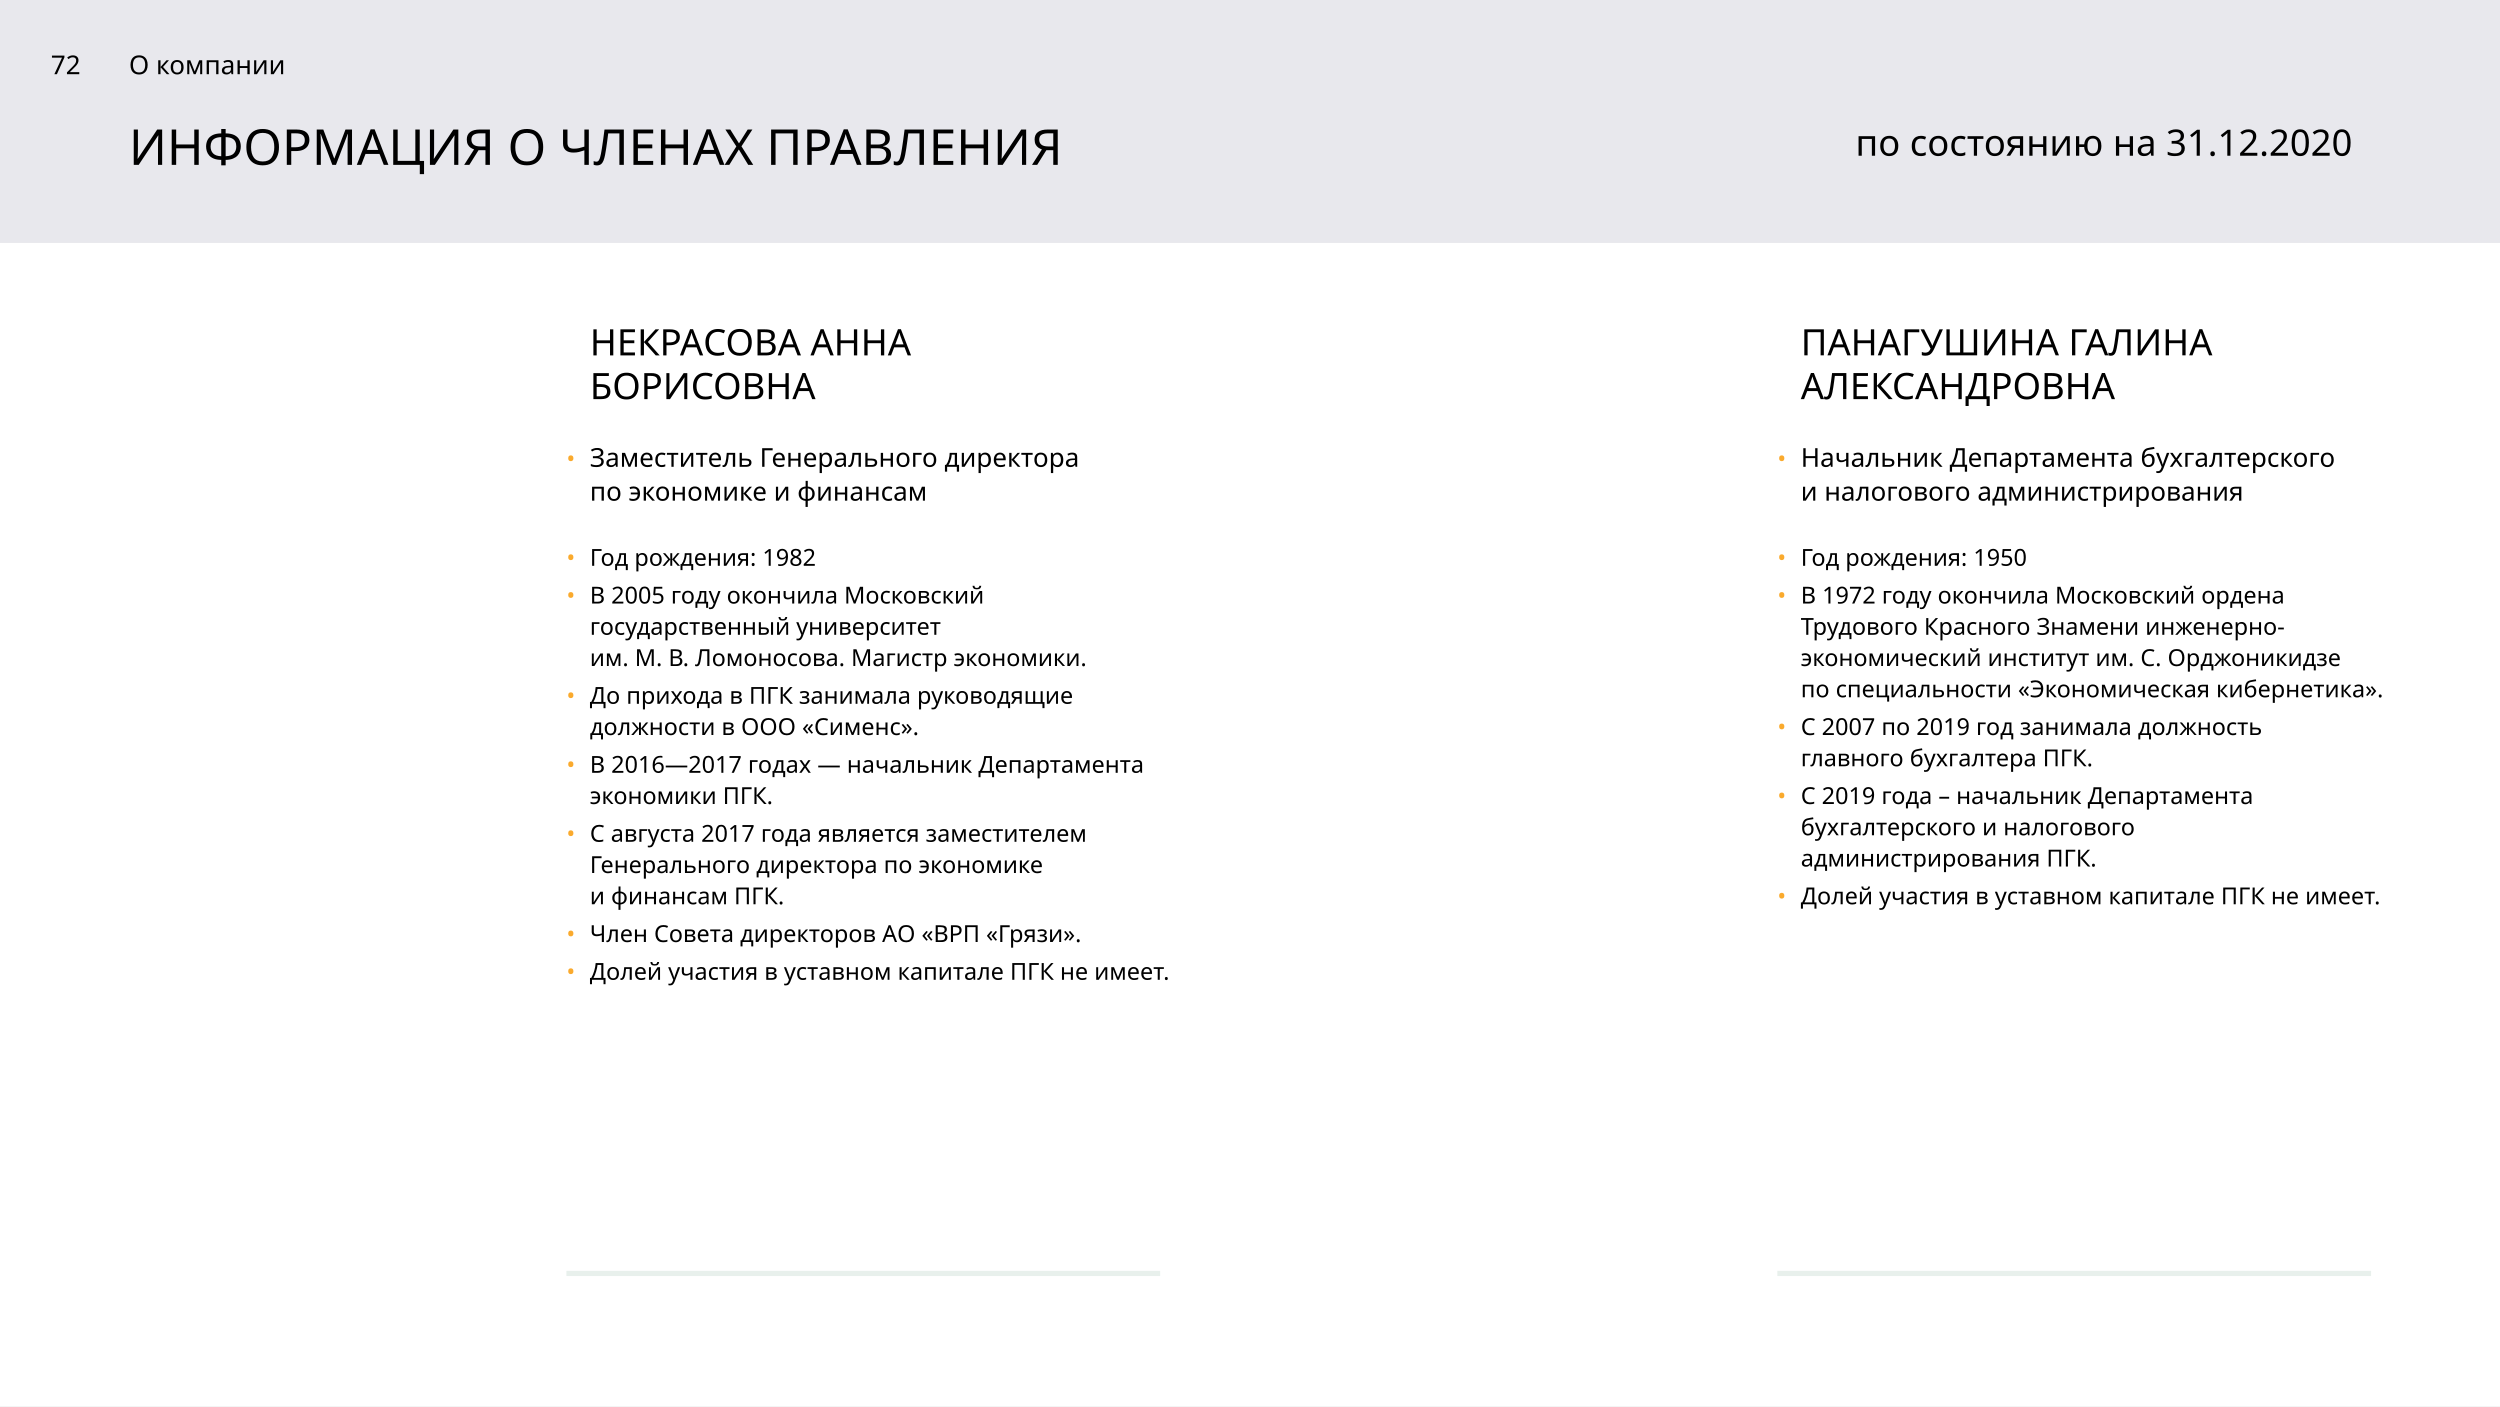
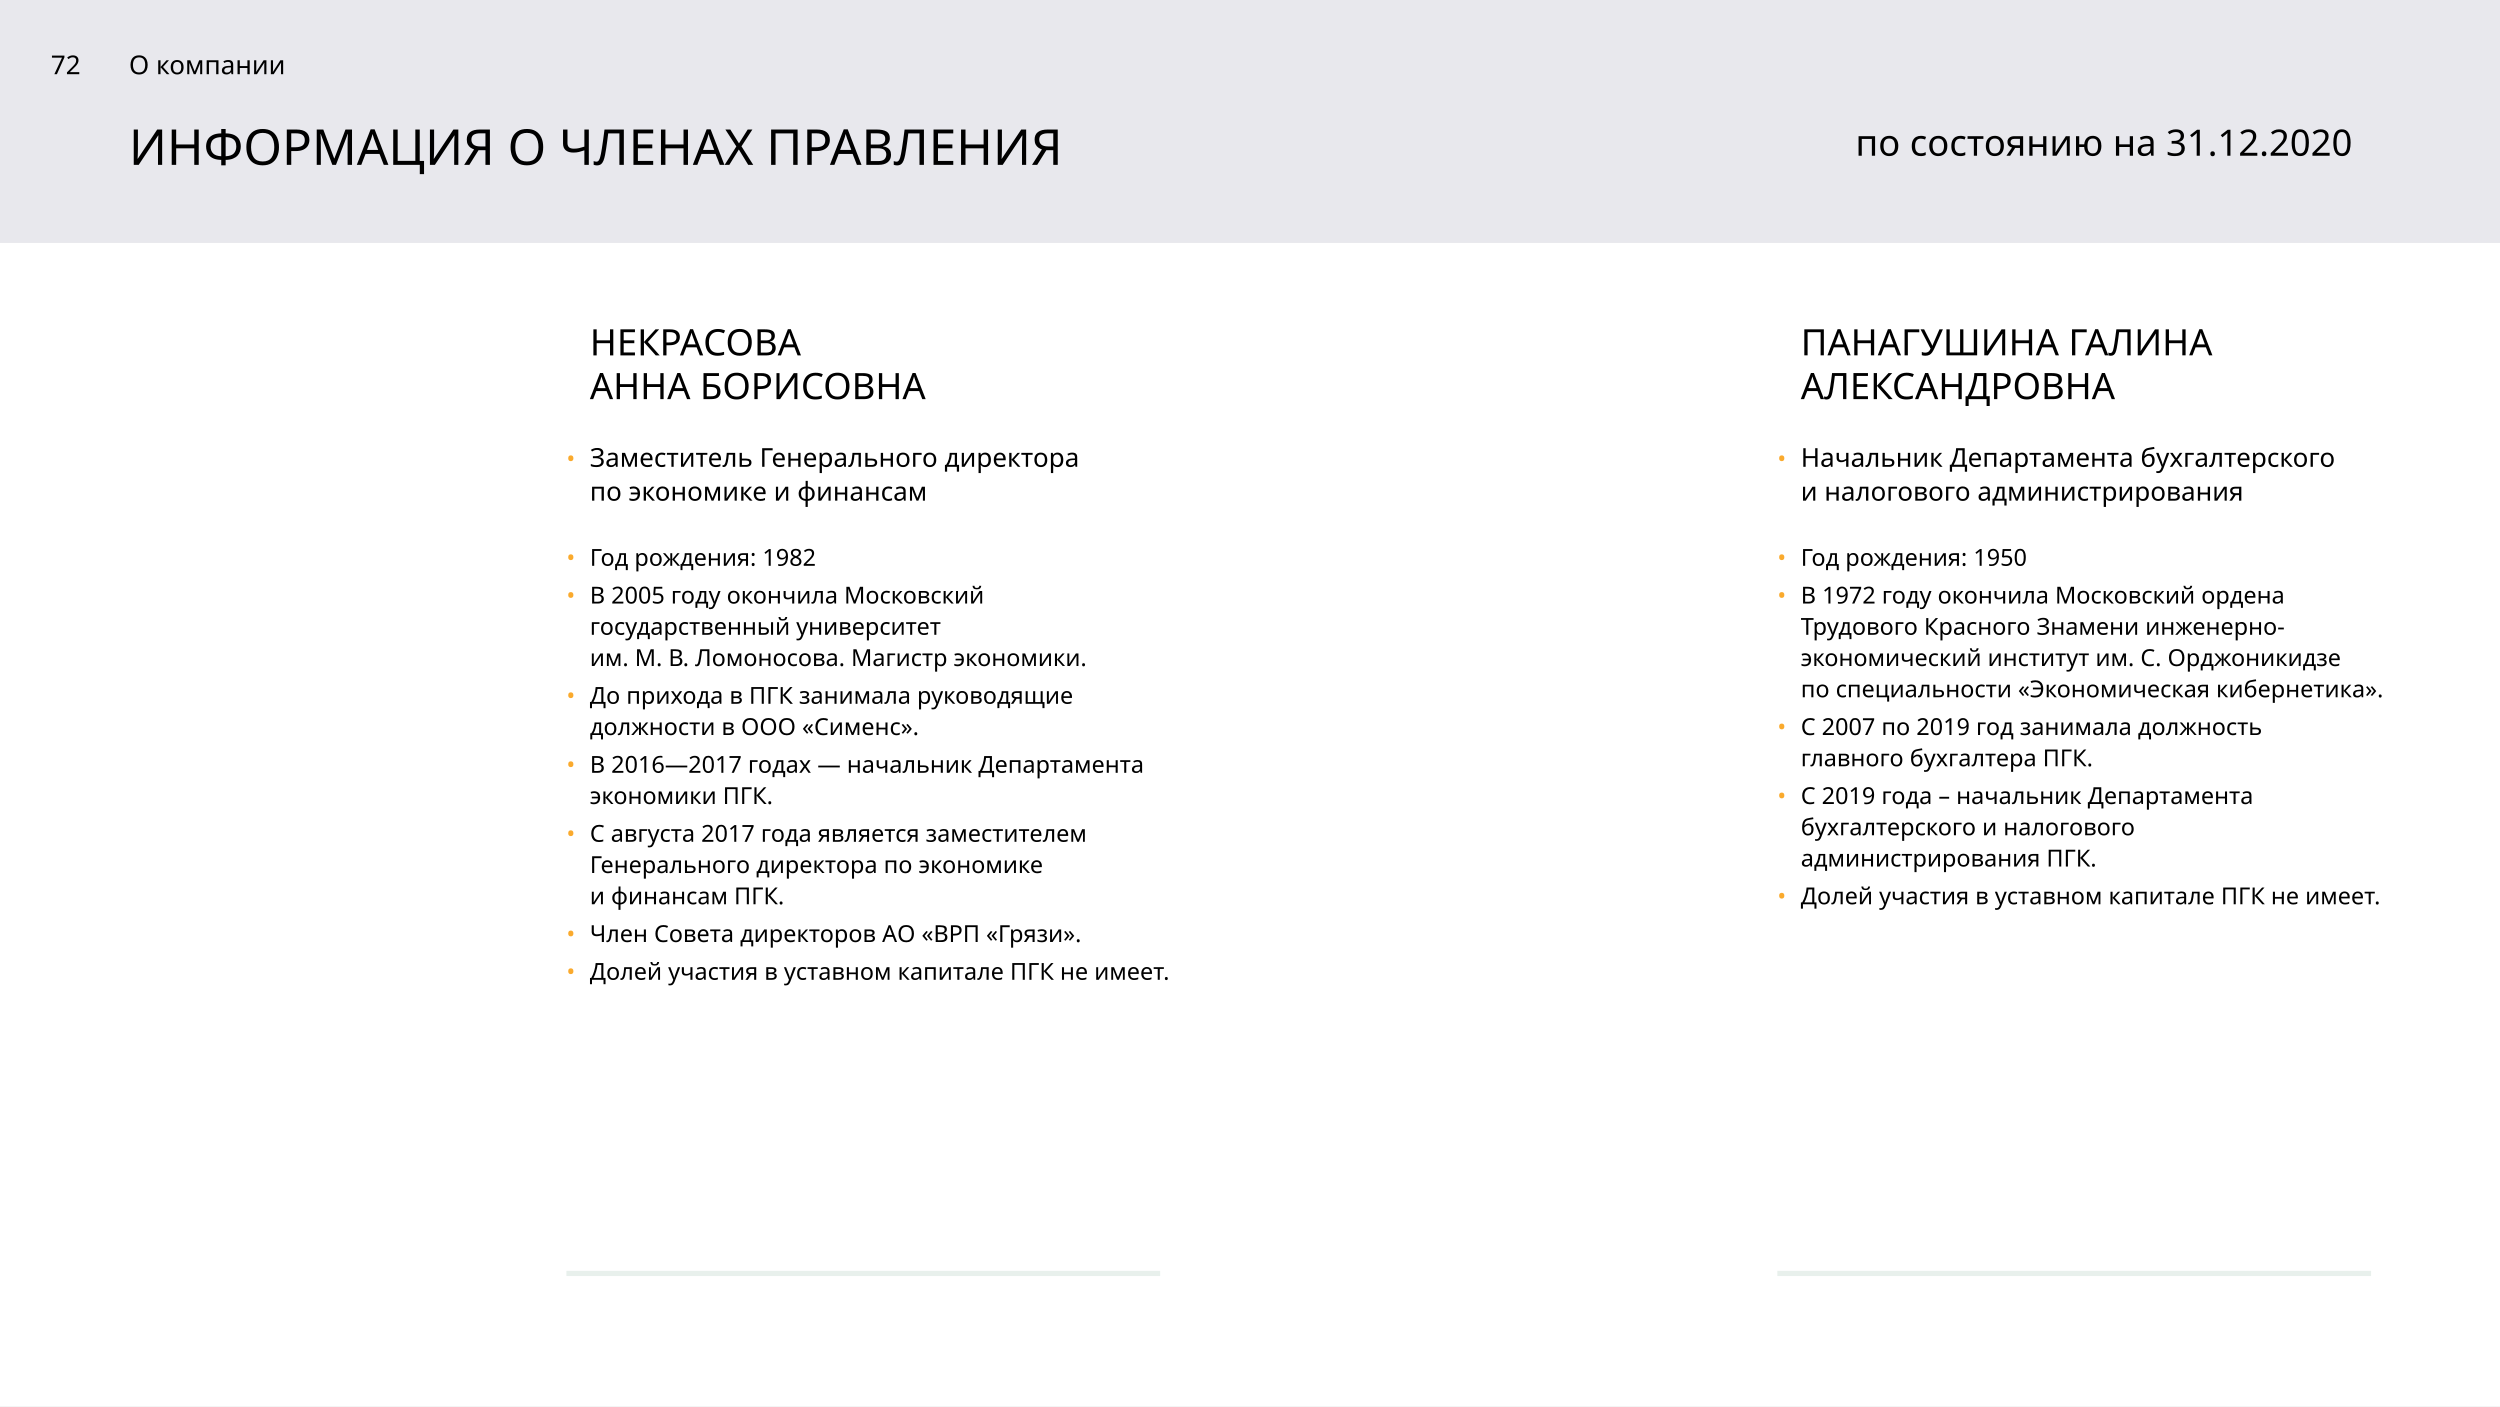
<svg xmlns="http://www.w3.org/2000/svg" version="1.1" id="svg2" xml:space="preserve" width="2560" height="1440" viewBox="0 0 2560 1440">
  <defs id="defs6">
    <clipPath clipPathUnits="userSpaceOnUse" id="clipPath20">
      <path d="M 0,1080 H 1920 V 0 H 0 Z" id="path18" />
    </clipPath>
    <clipPath clipPathUnits="userSpaceOnUse" id="clipPath206">
      <path d="M 0,1080 H 1920 V 0 H 0 Z" id="path204" />
    </clipPath>
  </defs>
  <g id="g10" transform="matrix(1.333333,0,0,-1.333333,0,1440)">
    <g id="g12">
      <g id="g14">
        <g id="g16" clip-path="url(#clipPath20)">
          <path d="M 0,0 H 1920 V 1080 H 0 Z" style="fill:#ffffff;fill-opacity:1;fill-rule:nonzero;stroke:none" id="path22" />
        </g>
      </g>
    </g>
    <path d="M 0,893.4 H 1920 V 1080 H 0 Z" style="fill:#e8e8ed;fill-opacity:1;fill-rule:nonzero;stroke:none" id="path24" />
    <text transform="matrix(1,0,0,-1,99,953.4)" style="font-variant:normal;font-weight:normal;font-stretch:normal;font-size:38px;font-family:'Prosto One';-inkscape-font-specification:ProstoOne-Regular;writing-mode:lr-tb;fill:#000000;fill-opacity:1;fill-rule:nonzero;stroke:none" id="text28">
      <tspan x="0 32.68 64.6 102.41 136.61 166.63 208.43 239.59 272.84 305.52 335.92 349.22 383.42 396.72 426.55 458.09 485.07 516.99 548.15 577.22 590.52 622.44 652.46 683.62 714.02 745.56 772.54 804.46 837.14" y="0" id="tspan26">ИНФОРМАЦИЯ О ЧЛЕНАХ ПРАВЛЕНИЯ</tspan>
    </text>
    <text transform="matrix(1,0,0,-1,1425,960.4)" style="font-variant:normal;font-weight:500;font-stretch:normal;font-size:28px;font-family:'Rubik Medium';-inkscape-font-specification:Rubik-Medium;writing-mode:lr-tb;fill:#000000;fill-opacity:1;fill-rule:nonzero;stroke:none" id="text32">
      <tspan x="0 17.136 33.74 40.124 56.14 72.744 88.76 103.628 120.232 136.36 153.832 171.304 194.712 201.096 218.568 234.584 240.968 258.185 271.177 276.861 289.853 307.213 314.745 332.105 350.557 367.917" y="0" id="tspan30">по состоянию на 31.12.2020</tspan>
    </text>
    <text transform="matrix(1,0,0,-1,453.008,807.072)" style="font-variant:normal;font-weight:normal;font-stretch:normal;font-size:28px;font-family:'Prosto One';-inkscape-font-specification:ProstoOne-Regular;writing-mode:lr-tb;fill:#000000;fill-opacity:1;fill-rule:nonzero;stroke:none" id="text38">
-       <tspan x="0 23.52 43.4 65.66 87.78 110.74 132.86 158.06 180.46 203.42 213.22 236.18 259.7 283.22 306.18" y="0" id="tspan34">НЕКРАСОВА АННА </tspan>
-       <tspan x="0 21.98 47.18 69.3 93.38 115.5 140.7 163.1 186.62" y="33.6" id="tspan36">БОРИСОВНА</tspan>
+       <tspan x="0 23.52 43.4 65.66 87.78 110.74 132.86 158.06 180.46 203.42" y="0" id="tspan34">НЕКРАСОВА </tspan>
+       <tspan x="0 22.96 46.48 70 92.96 102.76 124.74 149.94 172.06 196.14 218.26 243.46 265.86 289.38" y="33.6" id="tspan36">АННА БОРИСОВНА</tspan>
    </text>
    <text transform="matrix(1,0,0,-1,435,721.4804)" style="font-variant:normal;font-weight:normal;font-stretch:normal;font-size:18px;font-family:Rubik;-inkscape-font-specification:Rubik-Regular;writing-mode:lr-tb;fill:#faaa2d;fill-opacity:1;fill-rule:nonzero;stroke:none" id="text42">
      <tspan x="0 6.858" y="0" id="tspan40">• </tspan>
    </text>
    <text transform="matrix(1,0,0,-1,453,721.4804)" style="font-variant:normal;font-weight:500;font-stretch:normal;font-size:20px;font-family:'Rubik Medium';-inkscape-font-specification:Rubik-Medium;writing-mode:lr-tb;fill:#000000;fill-opacity:1;fill-rule:nonzero;stroke:none" id="text48">
      <tspan x="0 12.94 24.38 38.46 50.02 61.46 72.08 84.56 95.18 106.638 118.718 129.338 133.898 142.458 154.018 166.498 178.058 190.338 201.778 213.858 224.478 236.958 248.818 257.556 269.416 273.976 286.556 299.036 311.316 322.876 334.336 344.956 356.816 369.096 380.536" y="0" id="tspan44">Заместитель Генерального директора </tspan>
      <tspan x="0 12.24 24.1 28.66 40.18 51.18 63.04 75.52 87.38 101.46 113.94 124.938 136.498 141.058 153.538 158.098 173.378 185.858 198.338 209.778 222.258 233.698 245.138" y="26" id="tspan46">по экономике и финансам</tspan>
    </text>
    <text transform="matrix(1,0,0,-1,435,645.4803)" style="font-variant:normal;font-weight:normal;font-stretch:normal;font-size:18px;font-family:Rubik;-inkscape-font-specification:Rubik-Regular;writing-mode:lr-tb;fill:#faaa2d;fill-opacity:1;fill-rule:nonzero;stroke:none" id="text52">
      <tspan x="0 6.858" y="0" id="tspan50">• </tspan>
    </text>
    <text transform="matrix(1,0,0,-1,453,645.4803)" style="font-variant:normal;font-weight:300;font-stretch:normal;font-size:18px;font-family:'Rubik Light';-inkscape-font-specification:Rubik-Light;writing-mode:lr-tb;fill:#000000;fill-opacity:1;fill-rule:nonzero;stroke:none" id="text56">
      <tspan x="0 6.732 16.776 27.144 31.788 42.246 52.29 65.772 76.14 85.968 96.696 107.424 116.766 121.104 125.748 132.912 143.208 154.332" y="0" id="tspan54">Год рождения: 1982</tspan>
    </text>
    <text transform="matrix(1,0,0,-1,435,616.4823)" style="font-variant:normal;font-weight:normal;font-stretch:normal;font-size:18px;font-family:Rubik;-inkscape-font-specification:Rubik-Regular;writing-mode:lr-tb;fill:#faaa2d;fill-opacity:1;fill-rule:nonzero;stroke:none" id="text60">
      <tspan x="0 6.858" y="0" id="tspan58">• </tspan>
    </text>
    <text transform="matrix(1,0,0,-1,453,616.4823)" style="font-variant:normal;font-weight:300;font-stretch:normal;font-size:18px;font-family:'Rubik Light';-inkscape-font-specification:Rubik-Light;writing-mode:lr-tb;fill:#000000;fill-opacity:1;fill-rule:nonzero;stroke:none" id="text68">
      <tspan x="0 11.754 16.398 26.478 37.566 48.654 58.95 63.594 70.902 80.946 91.314 100.836 105.48 115.524 124.182 134.226 144.954 154.44 165.168 175.266 184.914 189.558 203.598 213.642 223.29 231.946 241.99 251.746 261.394 270.502 281.23 291.958" y="0" id="tspan62">В 2005 году окончила Московский </tspan>
      <tspan x="0 7.308 17.352 27 36.522 46.89 56.538 66.996 76.644 85.59 95.346 105.174 115.902 126.63 138.492 149.22 153.864 163.386 174.114 184.842 194.598 204.426 214.884 224.532 235.26 244.206 254.034 262.98" y="23.994" id="tspan64">государственный университет </tspan>
      <tspan x="0 10.728 22.68 26.964 31.608 45.486 49.77 54.414 66.168 70.452 75.096 87.336 97.38 109.332 119.376 130.104 140.148 149.796 159.84 169.596 179.244 183.528 188.172 202.212 211.86 219.384 230.112 239.76 248.706 259.164 263.808 273.456 282.11 292.154 302.882 312.926 324.878 335.606 344.714 355.442" y="47.988" id="tspan66">им. М. В. Ломоносова. Магистр экономики.</tspan>
    </text>
    <text transform="matrix(1,0,0,-1,435,539.4963)" style="font-variant:normal;font-weight:normal;font-stretch:normal;font-size:18px;font-family:Rubik;-inkscape-font-specification:Rubik-Regular;writing-mode:lr-tb;fill:#faaa2d;fill-opacity:1;fill-rule:nonzero;stroke:none" id="text72">
      <tspan x="0 6.858" y="0" id="tspan70">• </tspan>
    </text>
    <text transform="matrix(1,0,0,-1,453,539.4963)" style="font-variant:normal;font-weight:300;font-stretch:normal;font-size:18px;font-family:'Rubik Light';-inkscape-font-specification:Rubik-Light;writing-mode:lr-tb;fill:#000000;fill-opacity:1;fill-rule:nonzero;stroke:none" id="text78">
      <tspan x="0 12.168 22.212 26.856 37.224 47.682 58.41 67.734 77.778 88.146 97.794 102.438 112.194 116.838 129.438 138.528 149.58 154.224 163.08 172.728 183.456 194.184 206.136 215.784 225.882 235.53 240.174 250.286 259.808 268.466 278.51 288.266 298.31 308.678 318.02 332.33 343.058 352.886" y="0" id="tspan74">До прихода в ПГК занимала руководящие </tspan>
      <tspan x="0 10.368 20.232 30.33 43.812 54.54 64.584 74.232 83.178 93.906 98.55 108.306 112.95 124.866 136.782 148.698 153.342 164.196 175.914 186.642 198.594 208.422 219.15 228.798 239.652" y="23.994" id="tspan76">должности в ООО «Сименс».</tspan>
    </text>
    <text transform="matrix(1,0,0,-1,435,486.5043)" style="font-variant:normal;font-weight:normal;font-stretch:normal;font-size:18px;font-family:Rubik;-inkscape-font-specification:Rubik-Regular;writing-mode:lr-tb;fill:#faaa2d;fill-opacity:1;fill-rule:nonzero;stroke:none" id="text82">
      <tspan x="0 6.858" y="0" id="tspan80">• </tspan>
    </text>
    <text transform="matrix(1,0,0,-1,453,486.5043)" style="font-variant:normal;font-weight:300;font-stretch:normal;font-size:18px;font-family:'Rubik Light';-inkscape-font-specification:Rubik-Light;writing-mode:lr-tb;fill:#000000;fill-opacity:1;fill-rule:nonzero;stroke:none" id="text88">
      <tspan x="0 11.754 16.398 26.478 37.566 44.73 55.206 68.202 78.282 89.37 96.534 105.3 109.944 117.252 127.296 137.664 147.312 156.636 161.28 175.086 179.73 190.458 200.106 209.592 219.24 229.338 237.906 248.634 259.362 268.47 273.114 285.282 295.11 305.478 315.126 325.584 334.53 344.178 356.13 365.958 376.686 385.632 395.28" y="0" id="tspan84">В 2016—2017 годах — начальник Департамента </tspan>
      <tspan x="0 9.648 18.306 28.35 39.078 49.122 61.074 71.802 80.91 91.638 96.282 108.882 117.972 129.024" y="23.994" id="tspan86">экономики ПГК.</tspan>
    </text>
    <text transform="matrix(1,0,0,-1,435,433.5123)" style="font-variant:normal;font-weight:normal;font-stretch:normal;font-size:18px;font-family:Rubik;-inkscape-font-specification:Rubik-Regular;writing-mode:lr-tb;fill:#faaa2d;fill-opacity:1;fill-rule:nonzero;stroke:none" id="text92">
      <tspan x="0 6.858" y="0" id="tspan90">• </tspan>
    </text>
    <text transform="matrix(1,0,0,-1,453,433.5123)" style="font-variant:normal;font-weight:300;font-stretch:normal;font-size:18px;font-family:'Rubik Light';-inkscape-font-specification:Rubik-Light;writing-mode:lr-tb;fill:#000000;fill-opacity:1;fill-rule:nonzero;stroke:none" id="text100">
      <tspan x="0 11.718 16.362 26.01 35.766 43.29 52.506 62.154 71.1 80.748 85.392 95.472 106.56 113.724 122.49 127.134 134.44 144.484 154.852 164.5 169.144 178.486 188.242 198.34 207.682 217.51 226.456 236.104 245.446 250.09 258.946 268.594 280.546 290.374 300.022 308.968 319.696 328.642 338.396 348.494 358.322 370.274" y="0" id="tspan94">С августа 2017 года является заместителем </tspan>
      <tspan x="0 6.732 16.56 27.288 37.116 47.574 57.222 67.32 75.888 86.616 96.66 103.966 114.01 118.654 129.022 139.75 150.208 160.036 169.144 178.09 188.134 198.592 208.24 212.884 223.252 233.296 237.94 247.588 256.244 266.288 277.016 287.06 299.012 309.74 318.398 328.226" y="23.994" id="tspan96">Генерального директора по экономике </tspan>
      <tspan x="0 10.728 15.372 27.594 38.322 49.05 58.698 69.426 79.074 88.722 100.674 105.318 117.918 127.008 138.06" y="47.988" id="tspan98">и финансам ПГК.</tspan>
    </text>
    <text transform="matrix(1,0,0,-1,435,356.5263)" style="font-variant:normal;font-weight:normal;font-stretch:normal;font-size:18px;font-family:Rubik;-inkscape-font-specification:Rubik-Regular;writing-mode:lr-tb;fill:#faaa2d;fill-opacity:1;fill-rule:nonzero;stroke:none" id="text104">
      <tspan x="0 6.858" y="0" id="tspan102">• </tspan>
    </text>
    <text transform="matrix(1,0,0,-1,453,356.5263)" style="font-variant:normal;font-weight:300;font-stretch:normal;font-size:18px;font-family:'Rubik Light';-inkscape-font-specification:Rubik-Light;writing-mode:lr-tb;fill:#000000;fill-opacity:1;fill-rule:nonzero;stroke:none" id="text108">
      <tspan x="0 11.43 21.528 31.356 42.084 46.728 58.446 68.49 78.246 88.074 97.02 106.668 111.312 121.68 132.408 142.866 152.694 161.802 170.748 180.792 191.25 201.294 211.05 215.694 227.394 239.31 243.954 254.808 266.562 277.866 290.466 295.11 305.964 313.25 323.708 333.05 341.906 352.634 363.488" y="0" id="tspan106">Член Совета директоров АО «ВРП «Грязи».</tspan>
    </text>
    <text transform="matrix(1,0,0,-1,435,327.5283)" style="font-variant:normal;font-weight:normal;font-stretch:normal;font-size:18px;font-family:Rubik;-inkscape-font-specification:Rubik-Regular;writing-mode:lr-tb;fill:#faaa2d;fill-opacity:1;fill-rule:nonzero;stroke:none" id="text112">
      <tspan x="0 6.858" y="0" id="tspan110">• </tspan>
    </text>
    <text transform="matrix(1,0,0,-1,453,327.5283)" style="font-variant:normal;font-weight:300;font-stretch:normal;font-size:18px;font-family:'Rubik Light';-inkscape-font-specification:Rubik-Light;writing-mode:lr-tb;fill:#000000;fill-opacity:1;fill-rule:nonzero;stroke:none" id="text116">
      <tspan x="0 12.168 22.032 32.13 41.958 52.686 57.33 66.852 76.338 85.986 95.634 104.58 115.308 124.65 129.294 139.05 143.694 152.908 162.556 171.502 181.15 190.906 201.634 211.678 223.63 228.274 237.382 247.03 257.398 268.126 277.072 286.72 296.818 306.646 311.29 323.89 332.98 344.032 348.676 359.404 369.232 373.876 384.604 396.556 406.384 416.212 425.158" y="0" id="tspan114">Долей участия в уставном капитале ПГК не имеет.</tspan>
    </text>
    <text transform="matrix(1,0,0,-1,1383,807.0804)" style="font-variant:normal;font-weight:normal;font-stretch:normal;font-size:28px;font-family:'Prosto One';-inkscape-font-specification:ProstoOne-Regular;writing-mode:lr-tb;fill:#000000;fill-opacity:1;fill-rule:nonzero;stroke:none" id="text122">
      <tspan x="0 23.52 46.48 70 92.96 111.44 133.7 164.36 188.44 211.96 234.92 244.72 263.2 286.16 309.4 333.48 357 379.96" y="0" id="tspan118">ПАНАГУШИНА ГАЛИНА </tspan>
      <tspan x="0 22.96 46.2 66.08 88.34 110.46 133.42 156.94 181.3 203.42 228.62 251.02 274.54" y="33.6" id="tspan120">АЛЕКСАНДРОВНА</tspan>
    </text>
    <text transform="matrix(1,0,0,-1,1365,721.4804)" style="font-variant:normal;font-weight:normal;font-stretch:normal;font-size:18px;font-family:Rubik;-inkscape-font-specification:Rubik-Regular;writing-mode:lr-tb;fill:#faaa2d;fill-opacity:1;fill-rule:nonzero;stroke:none" id="text126">
      <tspan x="0 6.858" y="0" id="tspan124">• </tspan>
    </text>
    <text transform="matrix(1,0,0,-1,1383,721.4804)" style="font-variant:normal;font-weight:500;font-stretch:normal;font-size:20px;font-family:'Rubik Medium';-inkscape-font-specification:Rubik-Medium;writing-mode:lr-tb;fill:#000000;fill-opacity:1;fill-rule:nonzero;stroke:none" id="text132">
      <tspan x="0 14.6 26.04 37.62 49.06 61.14 71.76 84.24 96.72 108.18 112.74 127.66 139.22 151.46 162.9 175.18 185.8 197.24 211.32 222.88 235.36 245.98 257.42 261.98 273.94 285.38 296.68 305.6 317.04 329.12 339.74 351.3 363.58 375.02 386.014 397.874 406.614 418.474" y="0" id="tspan128">Начальник Департамента бухгалтерского </tspan>
      <tspan x="0 12.48 17.04 29.52 40.96 53.04 64.9 73.64 85.5 97.2 109.06 117.798 129.658 134.218 145.658 158.238 172.318 184.798 197.278 209.758 221.198 231.818 244.098 256.578 268.858 280.718 292.418 303.858 316.338 328.818" y="26" id="tspan130">и налогового администрирования</tspan>
    </text>
    <text transform="matrix(1,0,0,-1,1365,645.4803)" style="font-variant:normal;font-weight:normal;font-stretch:normal;font-size:18px;font-family:Rubik;-inkscape-font-specification:Rubik-Regular;writing-mode:lr-tb;fill:#faaa2d;fill-opacity:1;fill-rule:nonzero;stroke:none" id="text136">
      <tspan x="0 6.858" y="0" id="tspan134">• </tspan>
    </text>
    <text transform="matrix(1,0,0,-1,1383,645.4803)" style="font-variant:normal;font-weight:300;font-stretch:normal;font-size:18px;font-family:'Rubik Light';-inkscape-font-specification:Rubik-Light;writing-mode:lr-tb;fill:#000000;fill-opacity:1;fill-rule:nonzero;stroke:none" id="text140">
      <tspan x="0 6.732 16.776 27.144 31.788 42.246 52.29 65.772 76.14 85.968 96.696 107.424 116.766 121.104 125.748 132.912 143.208 153.504" y="0" id="tspan138">Год рождения: 1950</tspan>
    </text>
    <text transform="matrix(1,0,0,-1,1365,616.4823)" style="font-variant:normal;font-weight:normal;font-stretch:normal;font-size:18px;font-family:Rubik;-inkscape-font-specification:Rubik-Regular;writing-mode:lr-tb;fill:#faaa2d;fill-opacity:1;fill-rule:nonzero;stroke:none" id="text144">
      <tspan x="0 6.858" y="0" id="tspan142">• </tspan>
    </text>
    <text transform="matrix(1,0,0,-1,1383,616.4823)" style="font-variant:normal;font-weight:300;font-stretch:normal;font-size:18px;font-family:'Rubik Light';-inkscape-font-specification:Rubik-Light;writing-mode:lr-tb;fill:#000000;fill-opacity:1;fill-rule:nonzero;stroke:none" id="text154">
      <tspan x="0 11.754 16.398 23.562 33.858 42.624 52.704 57.348 64.656 74.7 85.068 94.59 99.234 109.278 117.934 127.978 138.706 148.192 158.92 169.018 178.666 183.31 197.35 207.394 217.042 225.7 235.744 245.5 255.148 264.256 274.984 285.712 290.356 300.4 310.858 321.226 331.054 341.782 351.43" y="0" id="tspan146">В 1972 году окончила Московский ордена </tspan>
      <tspan x="0 10.026 20.142 29.664 40.032 50.076 59.832 69.876 77.184 87.228 91.872 102.924 113.382 123.03 132.678 143.406 153.45 160.756 170.8 175.444 186.226 196.954 206.602 218.554 228.382 239.11 249.838 254.482 265.21 275.938 289.42 299.248 309.976 319.804 330.262 340.99 351.034" y="23.994" id="tspan148">Трудового Красного Знамени инженерно-</tspan>
      <tspan x="0 9.648 18.306 28.35 39.078 49.122 61.074 71.802 81.288 91.116 100.764 109.872 120.6 131.328 135.972 146.7 157.428 167.076 176.022 186.75 195.696 205.218 214.164 218.808 229.536 241.488 245.772 250.416 262.134 266.418 271.062 282.978 293.436 303.804 317.286 327.33 338.058 348.786 357.894 368.622 378.99 387.846 397.674" y="47.988" id="tspan150">экономический институт им. С. Орджоникидзе </tspan>
      <tspan x="0 10.368 20.412 25.056 34.704 45.072 54.9 65.718 76.446 86.094 96.192 104.76 115.488 125.532 135.18 144.126 154.854 159.498 170.352 181.512 190.168 200.212 210.94 220.984 232.936 243.664 253.15 262.978 272.626 281.734 291.382 300.724 305.368 314.476 325.204 335.41 345.238 355.696 366.424 376.252 385.198 395.926 405.034 414.682 425.536" y="71.982" id="tspan152">по специальности «Экономическая кибернетика».</tspan>
    </text>
    <text transform="matrix(1,0,0,-1,1365,515.5023)" style="font-variant:normal;font-weight:normal;font-stretch:normal;font-size:18px;font-family:Rubik;-inkscape-font-specification:Rubik-Regular;writing-mode:lr-tb;fill:#faaa2d;fill-opacity:1;fill-rule:nonzero;stroke:none" id="text158">
      <tspan x="0 6.858" y="0" id="tspan156">• </tspan>
    </text>
    <text transform="matrix(1,0,0,-1,1383,515.5023)" style="font-variant:normal;font-weight:300;font-stretch:normal;font-size:18px;font-family:'Rubik Light';-inkscape-font-specification:Rubik-Light;writing-mode:lr-tb;fill:#000000;fill-opacity:1;fill-rule:nonzero;stroke:none" id="text164">
      <tspan x="0 11.718 16.362 26.442 37.53 48.618 57.384 62.028 72.396 82.44 87.084 97.164 108.252 115.416 125.712 130.356 137.662 147.706 158.074 162.718 171.574 181.222 191.95 202.678 214.63 224.278 234.376 244.024 248.668 259.036 268.898 278.996 292.478 303.206 313.25 322.898 331.844 340.412" y="0" id="tspan160">С 2007 по 2019 год занимала должность </tspan>
      <tspan x="0 7.056 17.154 26.802 36.558 47.286 57.33 64.638 74.682 79.326 89.532 99.054 108.378 115.902 125.55 135.648 144.594 154.422 164.88 174.528 179.172 191.772 200.862 211.914" y="23.994" id="tspan162">главного бухгалтера ПГК.</tspan>
    </text>
    <text transform="matrix(1,0,0,-1,1365,462.5103)" style="font-variant:normal;font-weight:normal;font-stretch:normal;font-size:18px;font-family:Rubik;-inkscape-font-specification:Rubik-Regular;writing-mode:lr-tb;fill:#faaa2d;fill-opacity:1;fill-rule:nonzero;stroke:none" id="text168">
      <tspan x="0 6.858" y="0" id="tspan166">• </tspan>
    </text>
    <text transform="matrix(1,0,0,-1,1383,462.5103)" style="font-variant:normal;font-weight:300;font-stretch:normal;font-size:18px;font-family:'Rubik Light';-inkscape-font-specification:Rubik-Light;writing-mode:lr-tb;fill:#000000;fill-opacity:1;fill-rule:nonzero;stroke:none" id="text176">
      <tspan x="0 11.718 16.362 26.442 37.53 44.694 54.99 59.634 66.942 76.986 87.354 97.002 101.646 112.032 116.676 127.404 137.052 146.538 156.186 166.284 174.852 185.58 196.308 205.416 210.06 222.228 232.056 242.424 252.072 262.53 271.476 281.124 293.076 302.904 313.632 322.578 332.226" y="0" id="tspan170">С 2019 года – начальник Департамента </tspan>
      <tspan x="0 10.206 19.728 29.052 36.576 46.224 56.322 65.268 75.096 85.554 95.202 103.858 113.902 121.21 131.254 135.898 146.626 151.27 161.998 171.646 181.744 191.788 199.096 209.14 218.896 228.94 236.248 246.292" y="23.994" id="tspan172">бухгалтерского и налогового </tspan>
      <tspan x="0 9.648 20.016 31.968 42.696 53.424 64.152 73.8 82.746 93.204 103.932 114.39 124.434 134.19 143.838 154.566 165.294 174.636 179.28 191.88 200.97 212.022" y="47.988" id="tspan174">администрирования ПГК.</tspan>
    </text>
    <text transform="matrix(1,0,0,-1,1365,385.5243)" style="font-variant:normal;font-weight:normal;font-stretch:normal;font-size:18px;font-family:Rubik;-inkscape-font-specification:Rubik-Regular;writing-mode:lr-tb;fill:#faaa2d;fill-opacity:1;fill-rule:nonzero;stroke:none" id="text180">
      <tspan x="0 6.858" y="0" id="tspan178">• </tspan>
    </text>
    <text transform="matrix(1,0,0,-1,1383,385.5243)" style="font-variant:normal;font-weight:300;font-stretch:normal;font-size:18px;font-family:'Rubik Light';-inkscape-font-specification:Rubik-Light;writing-mode:lr-tb;fill:#000000;fill-opacity:1;fill-rule:nonzero;stroke:none" id="text184">
      <tspan x="0 12.168 22.032 32.13 41.958 52.686 57.33 66.852 76.338 85.986 95.634 104.58 115.308 124.65 129.294 139.05 143.694 152.908 162.556 171.502 181.15 190.906 201.634 211.678 223.63 228.274 237.382 247.03 257.398 268.126 277.072 286.72 296.818 306.646 311.29 323.89 332.98 344.032 348.676 359.404 369.232 373.876 384.604 396.556 406.384 416.212 425.158" y="0" id="tspan182">Долей участия в уставном капитале ПГК не имеет.</tspan>
    </text>
    <g id="g186" transform="translate(435,102)">
      <path d="M 0,0 H 456" style="fill:none;stroke:#e8f0ec;stroke-width:4;stroke-linecap:butt;stroke-linejoin:miter;stroke-miterlimit:4;stroke-dasharray:none;stroke-opacity:1" id="path188" />
    </g>
    <g id="g190" transform="translate(1365,102)">
      <path d="M 0,0 H 456" style="fill:none;stroke:#e8f0ec;stroke-width:4;stroke-linecap:butt;stroke-linejoin:miter;stroke-miterlimit:4;stroke-dasharray:none;stroke-opacity:1" id="path192" />
    </g>
    <text transform="matrix(1,0,0,-1,39.03,1023)" style="font-variant:normal;font-weight:300;font-stretch:normal;font-size:20px;font-family:'Rubik Light';-inkscape-font-specification:Rubik-Light;writing-mode:lr-tb;fill:#000000;fill-opacity:1;fill-rule:nonzero;stroke:none" id="text196">
      <tspan x="0 9.74" y="0" id="tspan194">72</tspan>
    </text>
    <g id="g198">
      <g id="g200">
        <g id="g202" clip-path="url(#clipPath206)">
          <text transform="matrix(1,0,0,-1,99,1023)" style="font-variant:normal;font-weight:300;font-stretch:normal;font-size:20px;font-family:'Rubik Light';-inkscape-font-specification:Rubik-Light;writing-mode:lr-tb;fill:#000000;fill-opacity:1;fill-rule:nonzero;stroke:none" id="text210">
            <tspan x="0 13.24 18.4 28.02 39.18 52.46 63.98 74.7 86.62 98.54" y="0" id="tspan208">О компании</tspan>
          </text>
        </g>
      </g>
    </g>
  </g>
</svg>
